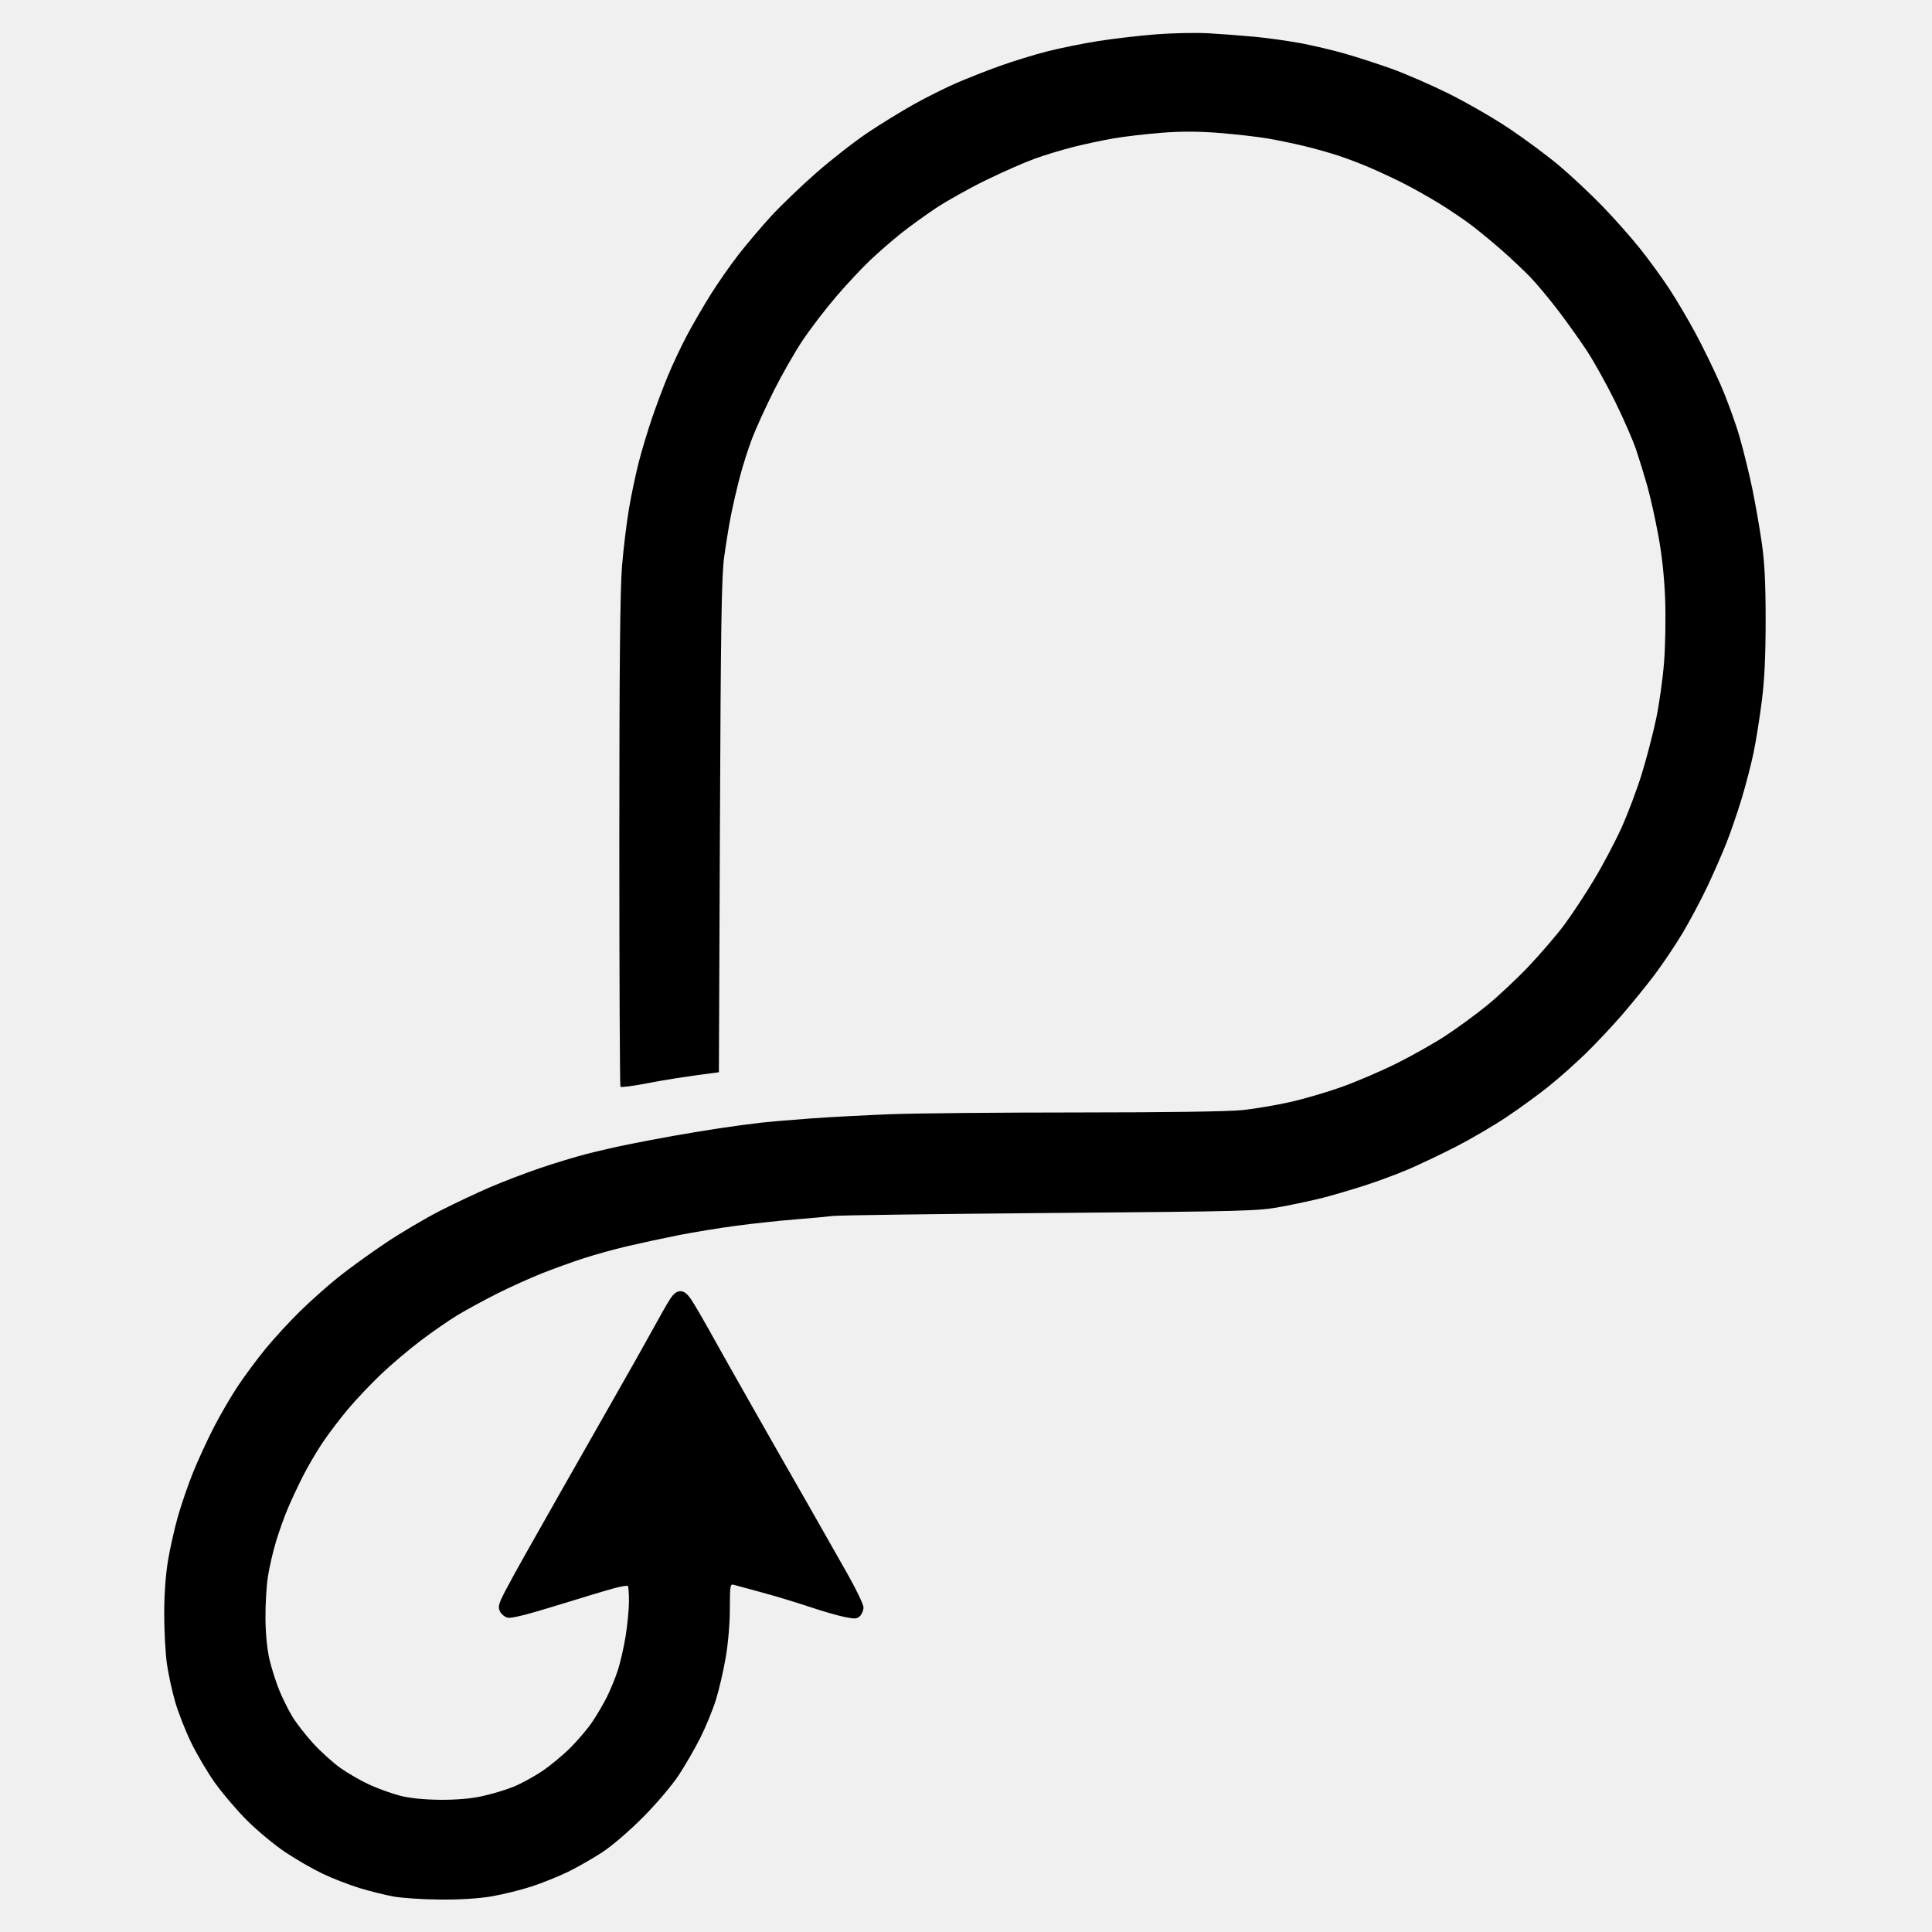
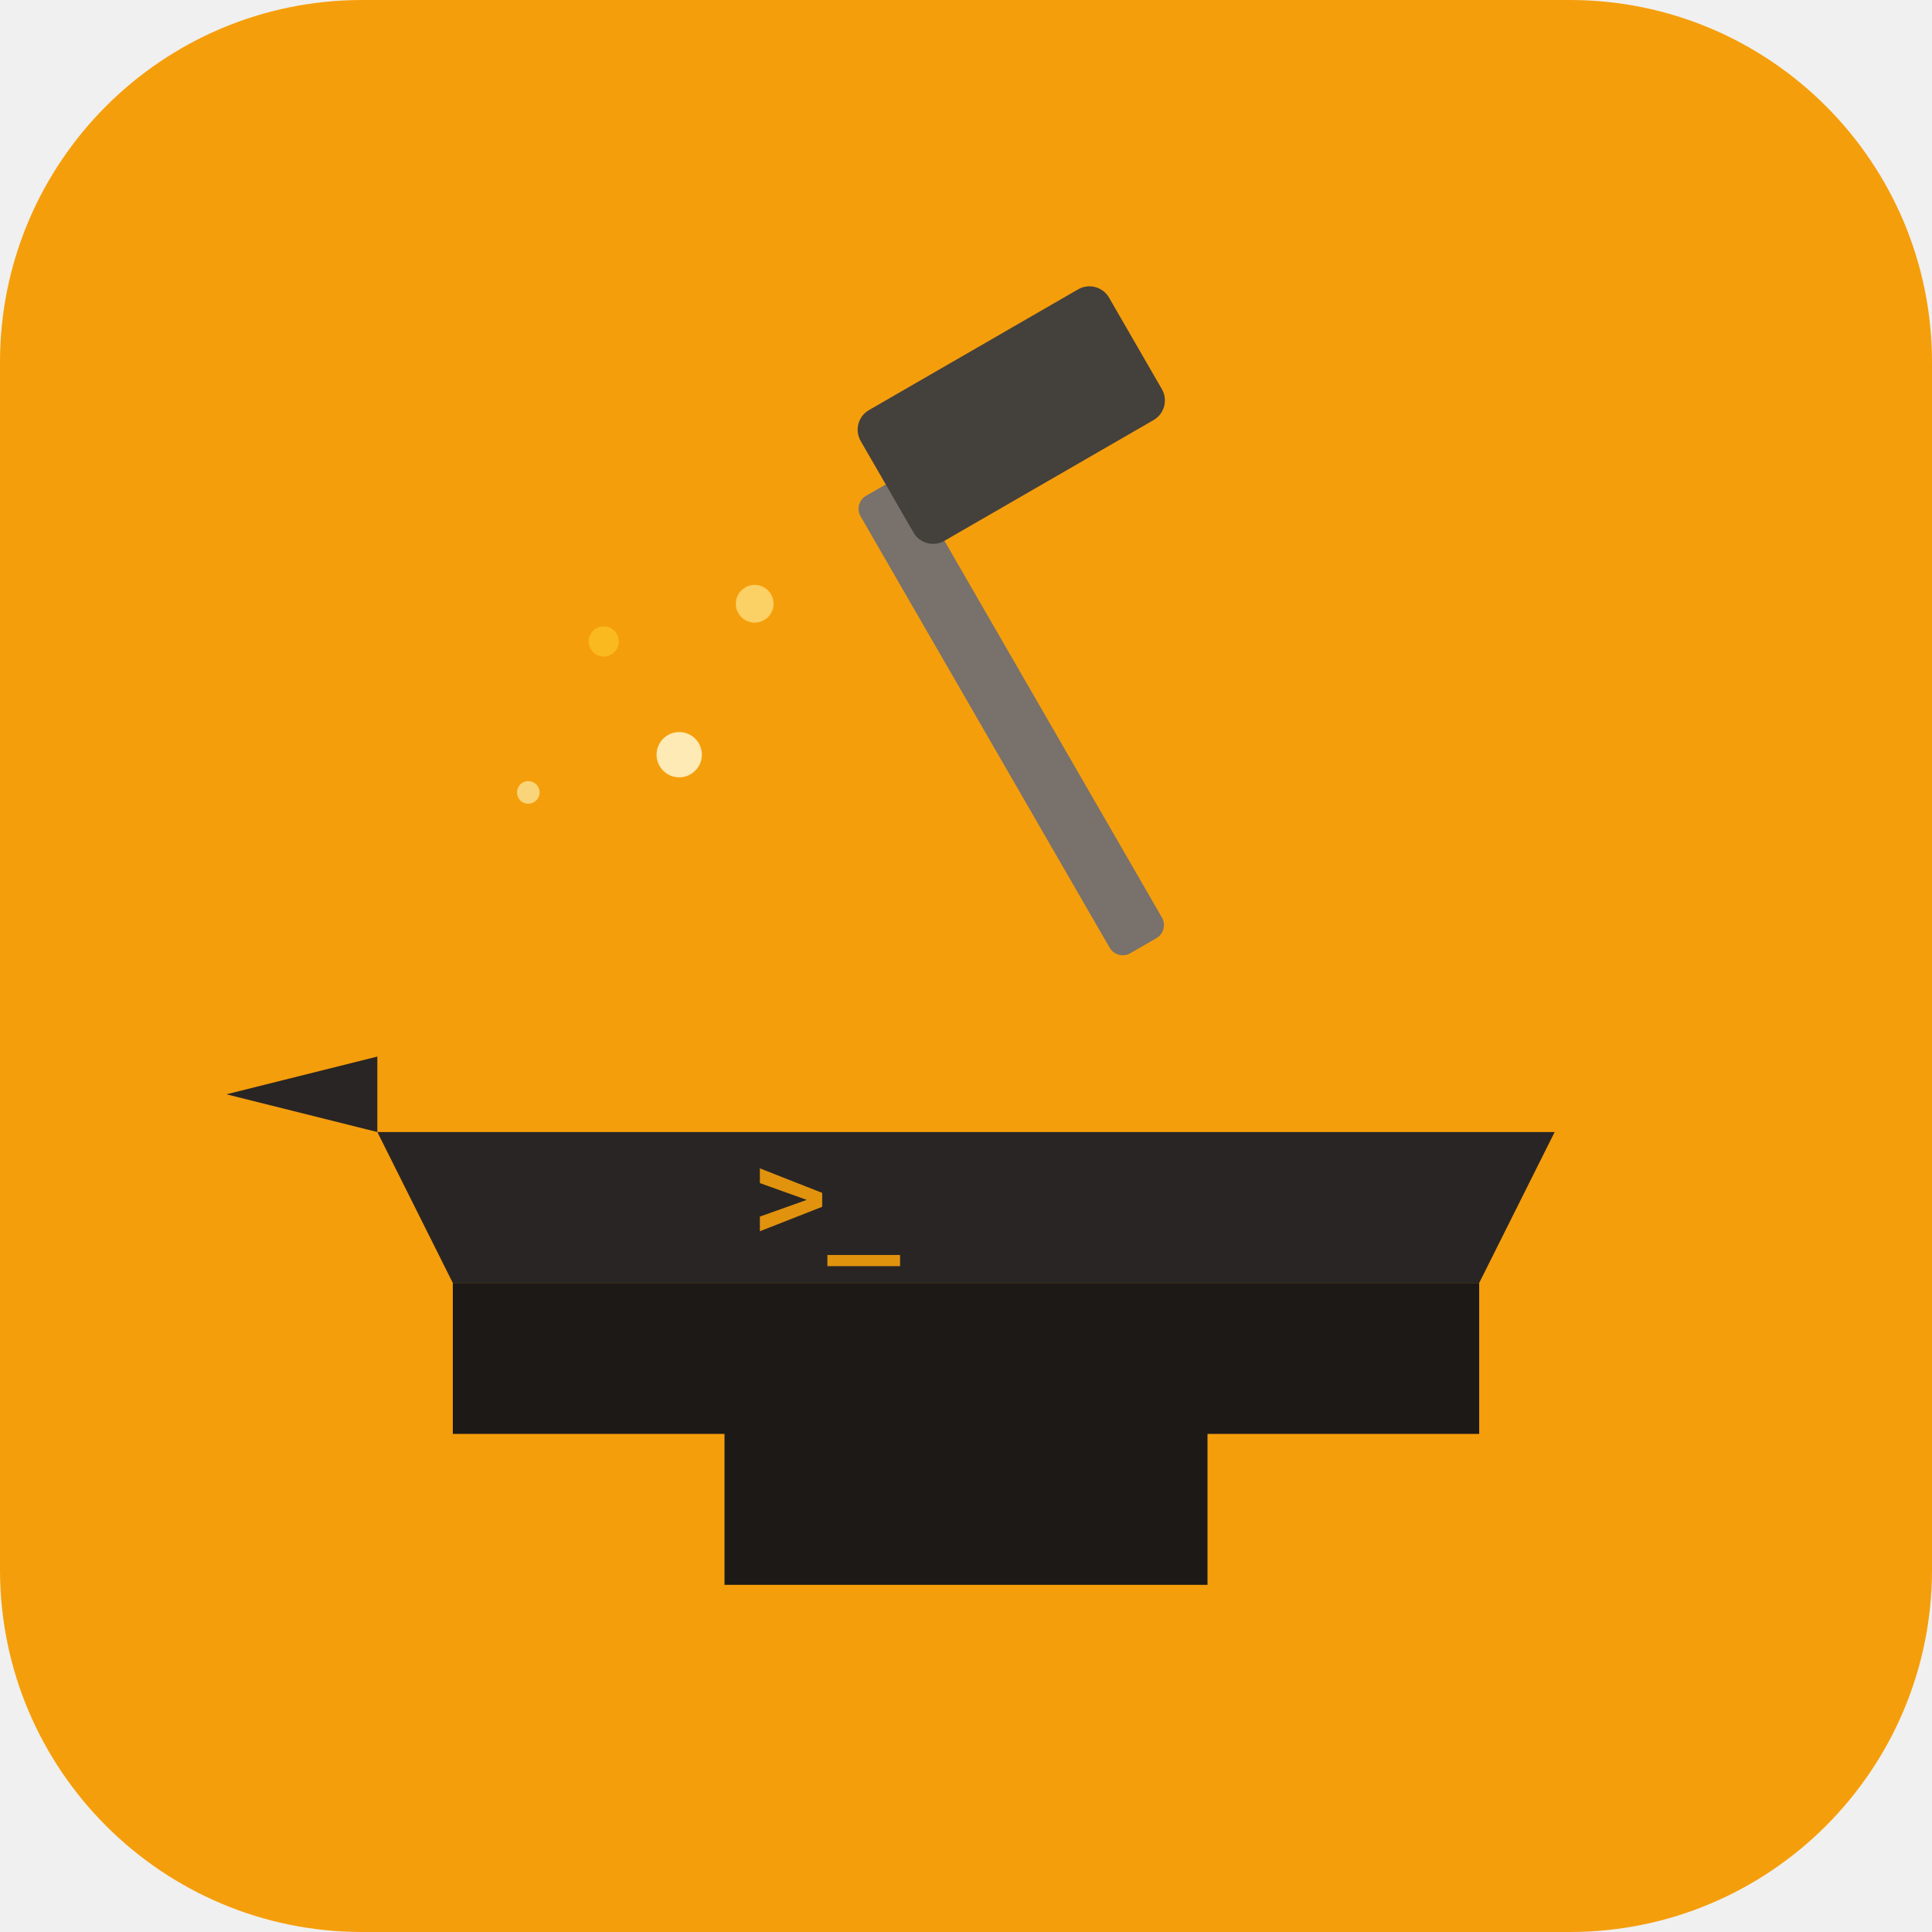
- <svg xmlns="http://www.w3.org/2000/svg" version="1.1" width="900" height="900">
-   <g>
-     <g>
-       <path fill-rule="evenodd" stroke="none" d="M 334.889 499.5 C 319.204 501.489 309.007 503.17 302.11 504.518 C 295.213 505.867 289.33 506.64 289.035 506.235 C 288.741 505.831 288.504 454.425 288.509 392 C 288.516 309.633 288.863 274.385 289.774 263.5 C 290.465 255.25 291.932 243.228 293.035 236.784 C 294.137 230.34 296.176 220.665 297.566 215.284 C 298.955 209.903 301.696 200.775 303.656 195 C 305.616 189.225 308.995 180.225 311.165 175 C 313.335 169.775 317.249 161.45 319.862 156.5 C 322.475 151.55 327.469 142.936 330.959 137.357 C 334.449 131.779 340.394 123.259 344.171 118.424 C 347.947 113.589 354.723 105.61 359.227 100.692 C 363.732 95.774 373.212 86.673 380.294 80.468 C 387.376 74.262 398.195 65.826 404.335 61.721 C 410.476 57.616 420.225 51.634 426 48.427 C 431.775 45.22 440.55 40.838 445.5 38.688 C 450.45 36.538 459.45 32.997 465.5 30.818 C 471.55 28.64 481.45 25.583 487.5 24.024 C 493.55 22.466 504.35 20.268 511.5 19.139 C 518.65 18.011 530.8 16.597 538.5 15.998 C 546.2 15.399 557.225 15.177 563 15.504 C 568.775 15.831 578.45 16.564 584.5 17.133 C 590.55 17.701 600.225 19.055 606 20.142 C 611.775 21.229 621 23.407 626.5 24.983 C 632 26.559 641.675 29.69 648 31.94 C 654.325 34.19 666.261 39.369 674.525 43.448 C 682.789 47.528 695.614 54.916 703.025 59.865 C 710.436 64.815 721 72.665 726.5 77.309 C 732 81.954 741.022 90.422 746.548 96.127 C 752.075 101.832 760.016 110.804 764.195 116.064 C 768.374 121.324 774.427 129.654 777.646 134.575 C 780.866 139.495 786.296 148.691 789.714 155.01 C 793.132 161.33 798.398 172.125 801.416 179 C 804.434 185.875 808.457 196.9 810.355 203.5 C 812.253 210.1 814.957 221.125 816.364 228 C 817.771 234.875 819.727 246.088 820.711 252.917 C 822.028 262.058 822.5 271.555 822.5 288.917 C 822.5 305.54 821.978 316.632 820.73 326.5 C 819.756 334.2 818.057 344.901 816.953 350.28 C 815.85 355.659 813.355 365.333 811.409 371.78 C 809.463 378.226 806.272 387.55 804.318 392.5 C 802.364 397.45 798.355 406.603 795.409 412.841 C 792.463 419.078 787.281 428.835 783.893 434.523 C 780.504 440.211 774.567 449.057 770.698 454.182 C 766.829 459.307 759.946 467.775 755.402 473 C 750.859 478.225 743.397 486.158 738.821 490.628 C 734.244 495.098 726.541 501.954 721.703 505.862 C 716.864 509.771 707.843 516.34 701.654 520.461 C 695.466 524.582 684.8 530.814 677.952 534.31 C 671.103 537.806 661.225 542.499 656 544.74 C 650.775 546.981 641.528 550.404 635.45 552.348 C 629.373 554.292 620.823 556.804 616.45 557.93 C 612.078 559.056 603.325 560.941 597 562.119 C 585.974 564.173 581.526 564.294 489 565.061 C 435.925 565.502 390.475 566.121 388 566.438 C 385.525 566.755 377.65 567.479 370.5 568.046 C 363.35 568.613 350.975 569.941 343 570.997 C 335.025 572.053 322.7 574.075 315.61 575.49 C 308.521 576.905 297.946 579.184 292.11 580.556 C 286.275 581.928 277.225 584.432 272 586.122 C 266.775 587.811 258 590.975 252.5 593.153 C 247 595.331 237.55 599.604 231.5 602.65 C 225.45 605.695 217.193 610.187 213.15 612.632 C 209.108 615.078 201.384 620.423 195.987 624.51 C 190.589 628.598 182.326 635.592 177.624 640.054 C 172.922 644.516 165.978 651.841 162.193 656.333 C 158.408 660.825 153.008 667.942 150.194 672.148 C 147.379 676.355 143.245 683.428 141.007 687.867 C 138.769 692.306 135.646 698.989 134.068 702.719 C 132.49 706.448 130.039 713.298 128.622 717.941 C 127.205 722.583 125.485 730.008 124.801 734.441 C 124.118 738.873 123.605 747.675 123.663 754 C 123.727 761.113 124.439 768.361 125.528 773 C 126.496 777.125 128.536 783.567 130.061 787.315 C 131.587 791.063 134.334 796.603 136.166 799.627 C 137.999 802.651 142.356 808.256 145.849 812.083 C 149.342 815.91 155.039 821.068 158.51 823.544 C 161.98 826.021 168.123 829.558 172.16 831.406 C 176.197 833.253 182.656 835.565 186.515 836.543 C 191.057 837.695 197.577 838.353 205.015 838.411 C 212.6 838.47 219.264 837.897 224.639 836.725 C 229.115 835.749 235.641 833.788 239.139 832.368 C 242.638 830.948 248.622 827.696 252.437 825.143 C 256.252 822.589 262.215 817.662 265.688 814.193 C 269.161 810.724 273.741 805.324 275.865 802.193 C 277.989 799.062 281.075 793.8 282.723 790.5 C 284.372 787.2 286.672 781.575 287.836 778 C 289 774.425 290.636 767.225 291.472 762 C 292.308 756.775 292.994 749.537 292.996 745.917 C 292.998 742.296 292.761 739.094 292.469 738.802 C 292.177 738.51 289.14 739.032 285.719 739.961 C 282.299 740.89 270.382 744.476 259.239 747.931 C 245.617 752.153 238.151 754.004 236.455 753.578 C 235.067 753.23 233.439 751.862 232.836 750.539 C 231.908 748.502 232.281 747.089 235.275 741.317 C 237.22 737.568 241.556 729.664 244.911 723.753 C 248.266 717.843 255.072 705.813 260.035 697.02 C 264.997 688.227 275.907 669.045 284.279 654.394 C 292.65 639.742 301.784 623.54 304.575 618.388 C 307.367 613.237 310.746 607.329 312.085 605.261 C 313.808 602.597 315.234 601.5 316.971 601.5 C 318.724 601.5 320.179 602.641 322.072 605.5 C 323.529 607.7 327.033 613.663 329.859 618.751 C 332.685 623.839 336.971 631.489 339.385 635.751 C 341.798 640.013 347.465 650.025 351.98 658 C 356.494 665.975 361.383 674.572 362.844 677.105 C 364.305 679.638 370.55 690.558 376.721 701.371 C 382.893 712.185 391.162 726.746 395.096 733.73 C 399.031 740.714 402.25 747.497 402.25 748.803 C 402.25 750.11 401.524 751.905 400.637 752.792 C 399.231 754.197 398.276 754.251 393.219 753.206 C 390.026 752.547 382.708 750.422 376.957 748.483 C 371.206 746.545 361.325 743.558 355 741.844 C 348.675 740.131 342.713 738.512 341.75 738.248 C 340.157 737.81 340 738.799 340 749.284 C 340 756.124 339.211 765.419 338.056 772.171 C 336.987 778.424 334.909 787.356 333.437 792.02 C 331.966 796.684 328.73 804.55 326.248 809.5 C 323.765 814.45 319.238 822.292 316.188 826.926 C 313.052 831.691 305.831 840.199 299.571 846.506 C 293.176 852.949 285.121 859.87 280.5 862.893 C 276.1 865.772 268.9 869.879 264.5 872.019 C 260.1 874.16 252.45 877.229 247.5 878.84 C 242.55 880.451 234.258 882.496 229.074 883.385 C 223.032 884.42 214.415 884.961 205.074 884.892 C 197.058 884.832 187.258 884.191 183.295 883.466 C 179.332 882.741 172.184 880.957 167.41 879.501 C 162.636 878.045 154.957 875.061 150.346 872.87 C 145.735 870.679 137.885 866.16 132.902 862.827 C 127.919 859.494 119.94 852.875 115.171 848.119 C 110.402 843.362 103.625 835.427 100.111 830.485 C 96.598 825.543 91.56 817 88.917 811.5 C 86.274 806 82.973 797.551 81.581 792.724 C 80.189 787.897 78.476 780.022 77.775 775.224 C 77.074 770.426 76.5 759.975 76.5 752 C 76.5 742.793 77.145 733.646 78.266 726.942 C 79.237 721.135 81.324 711.862 82.904 706.335 C 84.484 700.808 87.606 691.727 89.841 686.154 C 92.077 680.582 96.39 671.18 99.424 665.261 C 102.459 659.343 107.585 650.528 110.815 645.672 C 114.045 640.817 119.894 632.942 123.812 628.172 C 127.731 623.403 134.888 615.622 139.718 610.882 C 144.548 606.142 152.55 599.014 157.5 595.042 C 162.45 591.07 172.35 583.901 179.5 579.11 C 186.65 574.32 198.097 567.55 204.938 564.066 C 211.779 560.582 222.354 555.595 228.438 552.985 C 234.522 550.374 244.978 546.381 251.673 544.111 C 258.368 541.841 268.043 538.903 273.173 537.582 C 278.303 536.261 287 534.268 292.5 533.153 C 298 532.038 307.45 530.241 313.5 529.161 C 319.55 528.081 329.225 526.483 335 525.611 C 340.775 524.738 349.325 523.588 354 523.054 C 358.675 522.521 369.7 521.578 378.5 520.958 C 387.3 520.339 403.725 519.475 415 519.038 C 426.275 518.601 465.425 518.236 502 518.228 C 543.203 518.219 572.432 517.797 578.836 517.117 C 584.521 516.513 594.421 514.847 600.836 513.414 C 607.251 511.981 618.125 508.799 625 506.344 C 631.875 503.889 643.368 498.964 650.54 495.4 C 657.712 491.836 668.007 486.021 673.419 482.478 C 678.83 478.935 687.476 472.608 692.632 468.419 C 697.788 464.229 706.553 456.009 712.111 450.151 C 717.669 444.293 725.073 435.675 728.565 431 C 732.056 426.325 738.303 416.875 742.446 410 C 746.589 403.125 752.418 392.1 755.399 385.5 C 758.38 378.9 762.629 367.604 764.841 360.397 C 767.054 353.19 770.041 341.717 771.48 334.902 C 772.919 328.086 774.587 316.207 775.185 308.505 C 775.784 300.802 776.01 287.525 775.688 279 C 775.309 268.958 774.195 258.57 772.525 249.5 C 771.107 241.8 768.803 231.45 767.406 226.5 C 766.008 221.55 763.657 213.903 762.182 209.507 C 760.707 205.111 756.283 194.986 752.352 187.007 C 748.421 179.028 742.533 168.438 739.268 163.474 C 736.003 158.51 729.906 149.96 725.72 144.474 C 721.534 138.988 715.71 132.025 712.778 129 C 709.845 125.975 704.083 120.535 699.973 116.91 C 695.863 113.286 689.575 108.072 686 105.325 C 682.425 102.577 675.407 97.82 670.403 94.753 C 665.4 91.686 657.75 87.392 653.403 85.211 C 649.057 83.029 642.125 79.797 638 78.029 C 633.875 76.26 627.35 73.779 623.5 72.516 C 619.65 71.253 612.675 69.281 608 68.134 C 603.325 66.986 595.527 65.366 590.67 64.533 C 585.814 63.699 575.573 62.526 567.914 61.924 C 558.006 61.145 550.165 61.134 540.743 61.883 C 533.459 62.463 523.45 63.643 518.5 64.506 C 513.55 65.368 505.225 67.15 500 68.465 C 494.775 69.779 486.639 72.253 481.92 73.961 C 477.2 75.669 467 80.162 459.252 83.946 C 451.504 87.73 441.006 93.603 435.922 96.998 C 430.839 100.393 423.525 105.688 419.669 108.764 C 415.812 111.841 409.508 117.315 405.659 120.929 C 401.81 124.543 394.561 132.282 389.55 138.128 C 384.54 143.973 377.474 153.198 373.85 158.628 C 370.225 164.057 364.216 174.575 360.496 182 C 356.776 189.425 352.257 199.325 350.454 204 C 348.651 208.675 346.058 216.775 344.692 222 C 343.325 227.225 341.448 235.325 340.52 240 C 339.591 244.675 338.161 253.45 337.342 259.5 C 336.121 268.512 335.765 291.189 335.37 385 L 334.889 499.5 Z" />
-     </g>
-   </g>
-   <style>
-     path { fill: #000000; }
-     @media (prefers-color-scheme: dark) { path { fill: #ffffff; } }
-     </style>
+ <svg xmlns="http://www.w3.org/2000/svg" viewBox="0 0 512 512" width="512" height="512">
+   <rect width="512" height="512" rx="96" fill="#f59e0b" />
+   <path d="M120 340 L392 340 L392 380 L320 380 L320 420 L192 420 L192 380 L120 380 Z" fill="#1c1917" />
+   <path d="M100 300 L412 300 L392 340 L120 340 Z" fill="#292524" />
+   <path d="M100 300 L100 280 L60 290 L100 300 Z" fill="#292524" />
+   <rect x="260" y="120" width="16" height="140" rx="4" fill="#78716c" transform="rotate(-30, 268, 190)" />
+   <rect x="230" y="90" width="76" height="40" rx="6" fill="#44403c" transform="rotate(-30, 268, 110)" />
+   <circle cx="180" cy="200" r="6" fill="#fef3c7" opacity="0.9" />
+   <circle cx="160" cy="170" r="4" fill="#fbbf24" opacity="0.8" />
+   <circle cx="200" cy="160" r="5" fill="#fde68a" opacity="0.7" />
+   <circle cx="140" cy="210" r="3" fill="#fef9c3" opacity="0.6" />
+   <text x="200" y="328" font-family="monospace" font-size="32" font-weight="bold" fill="#f59e0b" opacity="0.9">&gt;_</text>
</svg>
